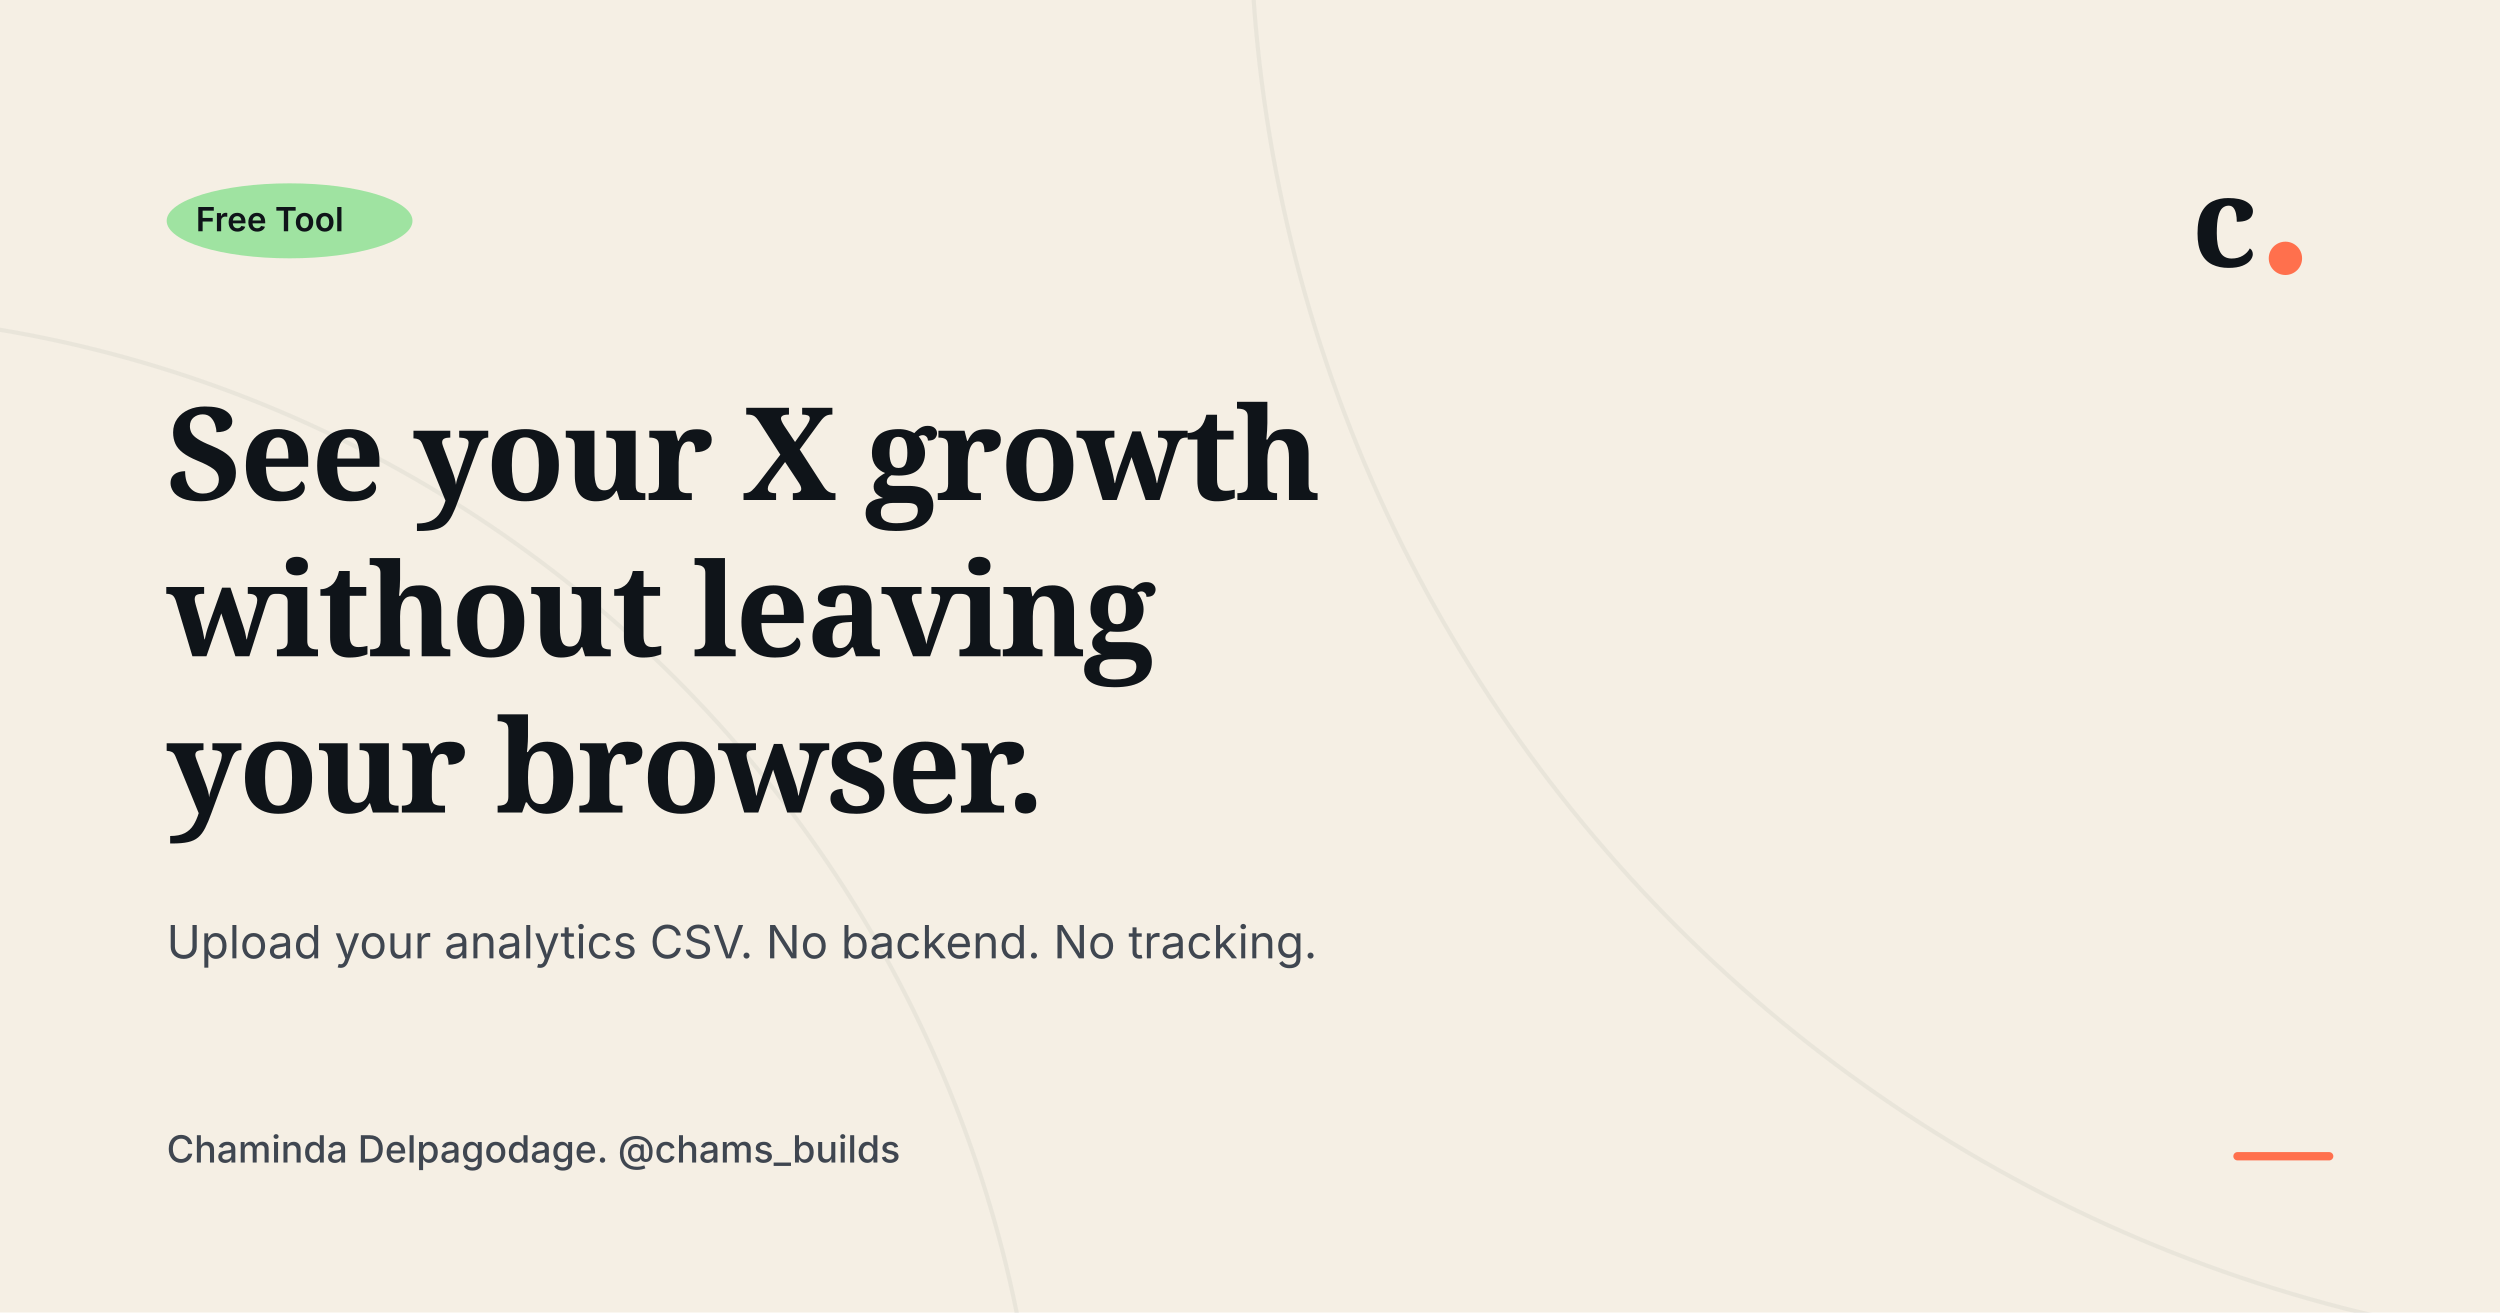
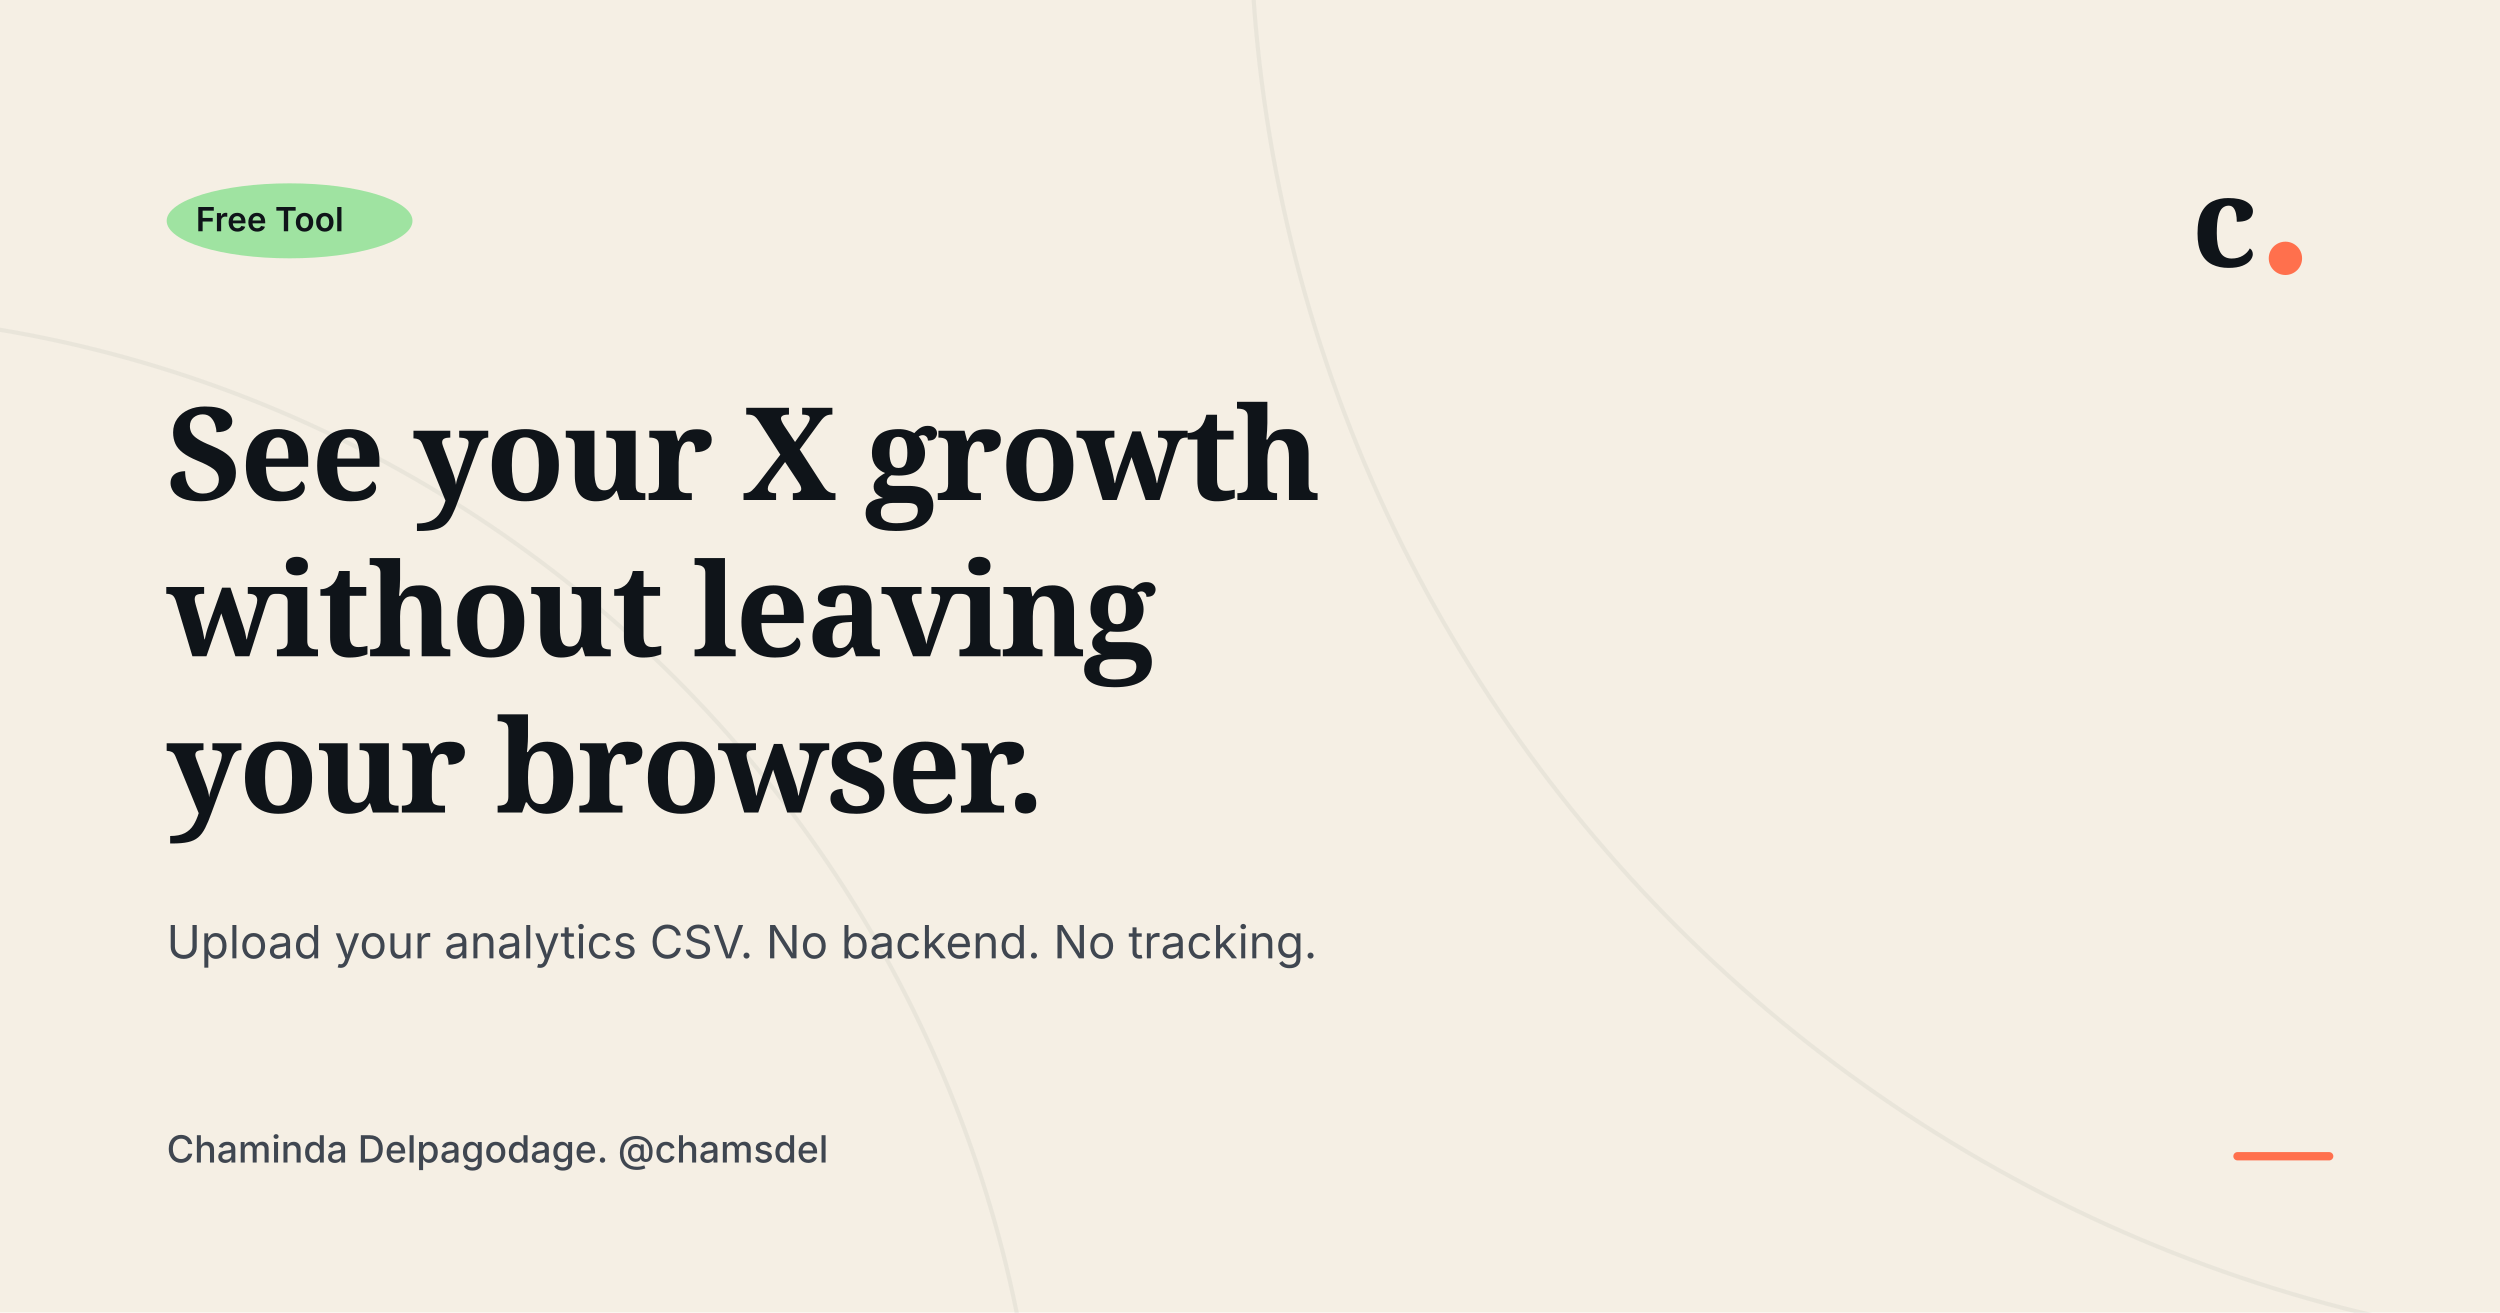
<svg xmlns="http://www.w3.org/2000/svg" width="1200" height="630" viewBox="0 0 1200 630">
  <defs>
    <style>
      .bg      { fill: #F5EFE4; }
      .pill    { fill: #9FE3A1; }
      .label   { font-family: 'Inter', sans-serif; font-weight: 600; font-size: 16px; fill: #0F1419; }
      .headline{ font-family: 'Fraunces', 'Lora', Georgia, serif; font-weight: 600; font-size: 62px; fill: #0F1419; letter-spacing: -1.2px; }
      .sub     { font-family: 'Inter', sans-serif; font-weight: 400; font-size: 22px; fill: #3F4650; }
      .byline  { font-family: 'Inter', sans-serif; font-weight: 500; font-size: 18px; fill: #3F4650; }
      .bar     { fill: #FF704D; }
      .curve   { stroke: rgba(15,20,25,0.05); stroke-width: 2; fill: none; }
    </style>
  </defs>
  <rect class="bg" width="1200" height="630" />
  <circle class="curve" cx="1300" cy="-50" r="700" />
  <circle class="curve" cx="-100" cy="750" r="600" />
  <g transform="translate(80,88)">
    <rect class="pill" x="0" y="0" rx="999" ry="999" width="118" height="36" />
    <text class="label" x="14" y="23">Free Tool</text>
  </g>
  <text class="headline" x="80" y="240">See your X growth</text>
  <text class="headline" x="80" y="315">without leaving</text>
  <text class="headline" x="80" y="390">your browser.</text>
  <text class="sub" x="80" y="460">Upload your analytics CSV. No backend. No tracking.</text>
-   <text class="byline" x="80" y="558">Chaminda Delpagodage. @chams_builds</text>
+   <text class="byline" x="80" y="558">Chaminda Delpagodage. @chamsdel</text>
  <rect class="bar" x="1072" y="553" width="48" height="4" rx="2" ry="2" />
  <g class="brandmark" transform="translate(1052,128)">
    <text x="0" y="0" font-family="Fraunces, 'Lora', Georgia, serif" font-weight="600" font-size="60" letter-spacing="-2" fill="#0F1419">c</text>
    <circle cx="45" cy="-4" r="8" fill="#FF704D" />
  </g>
</svg>
